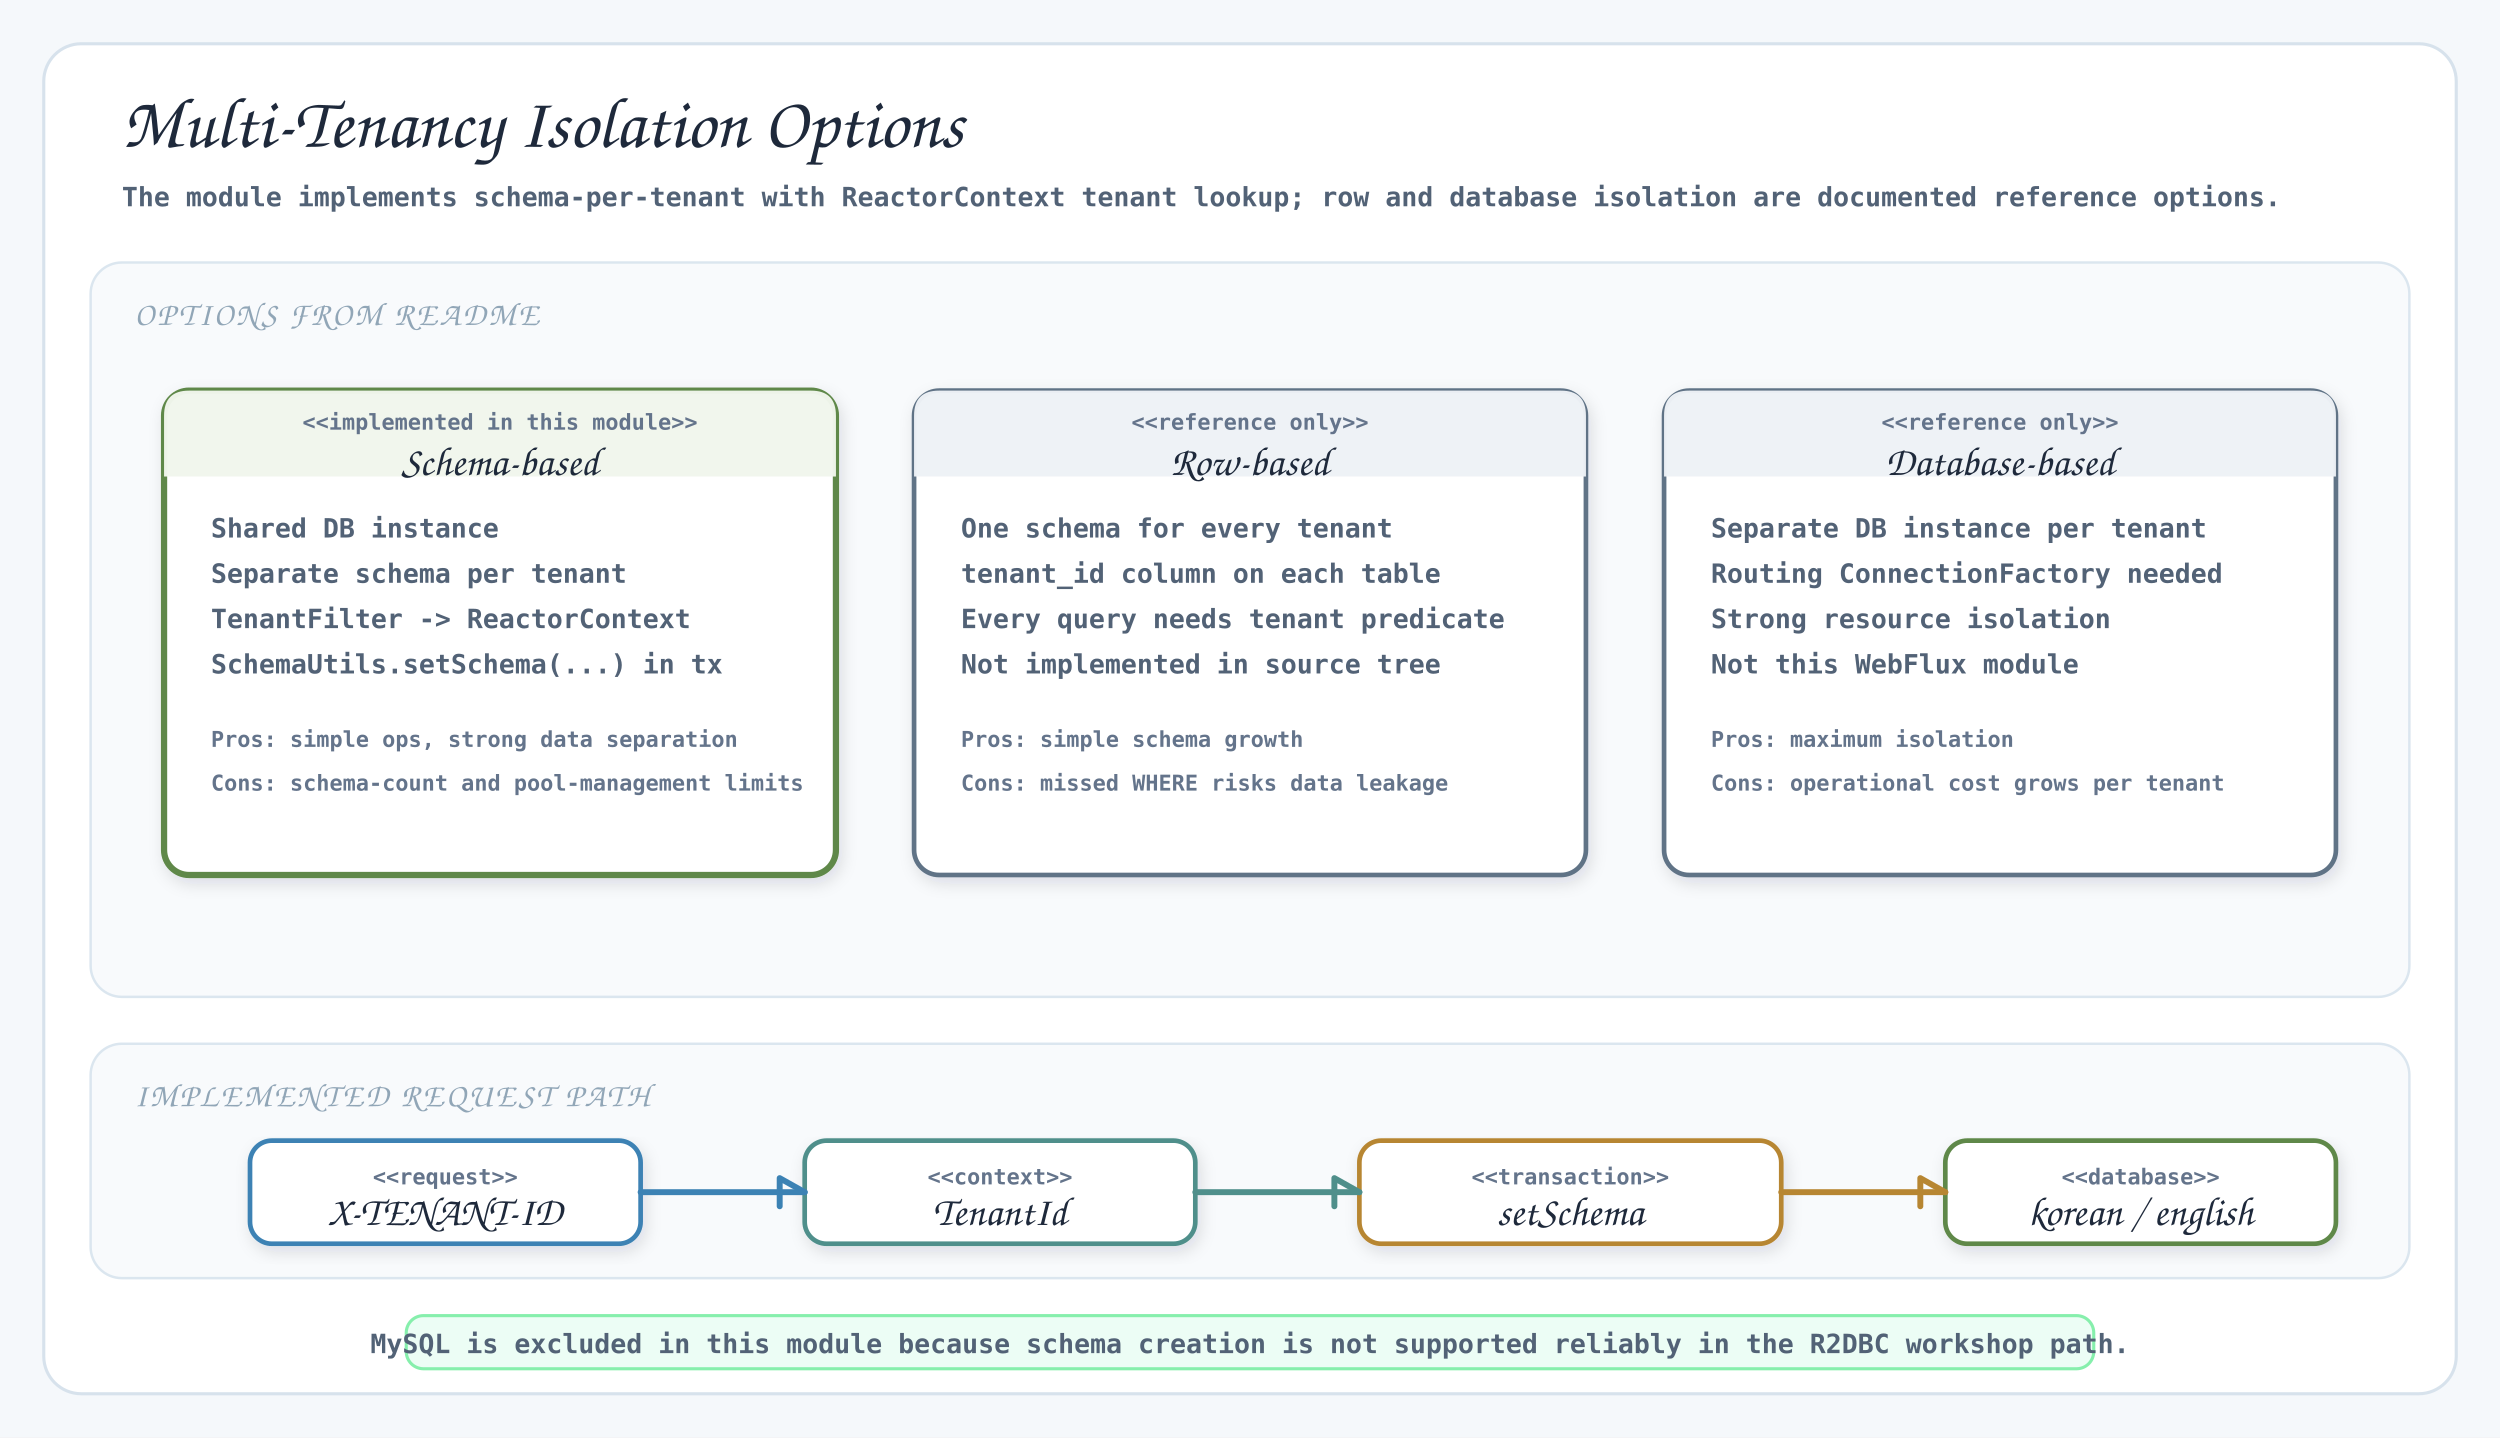
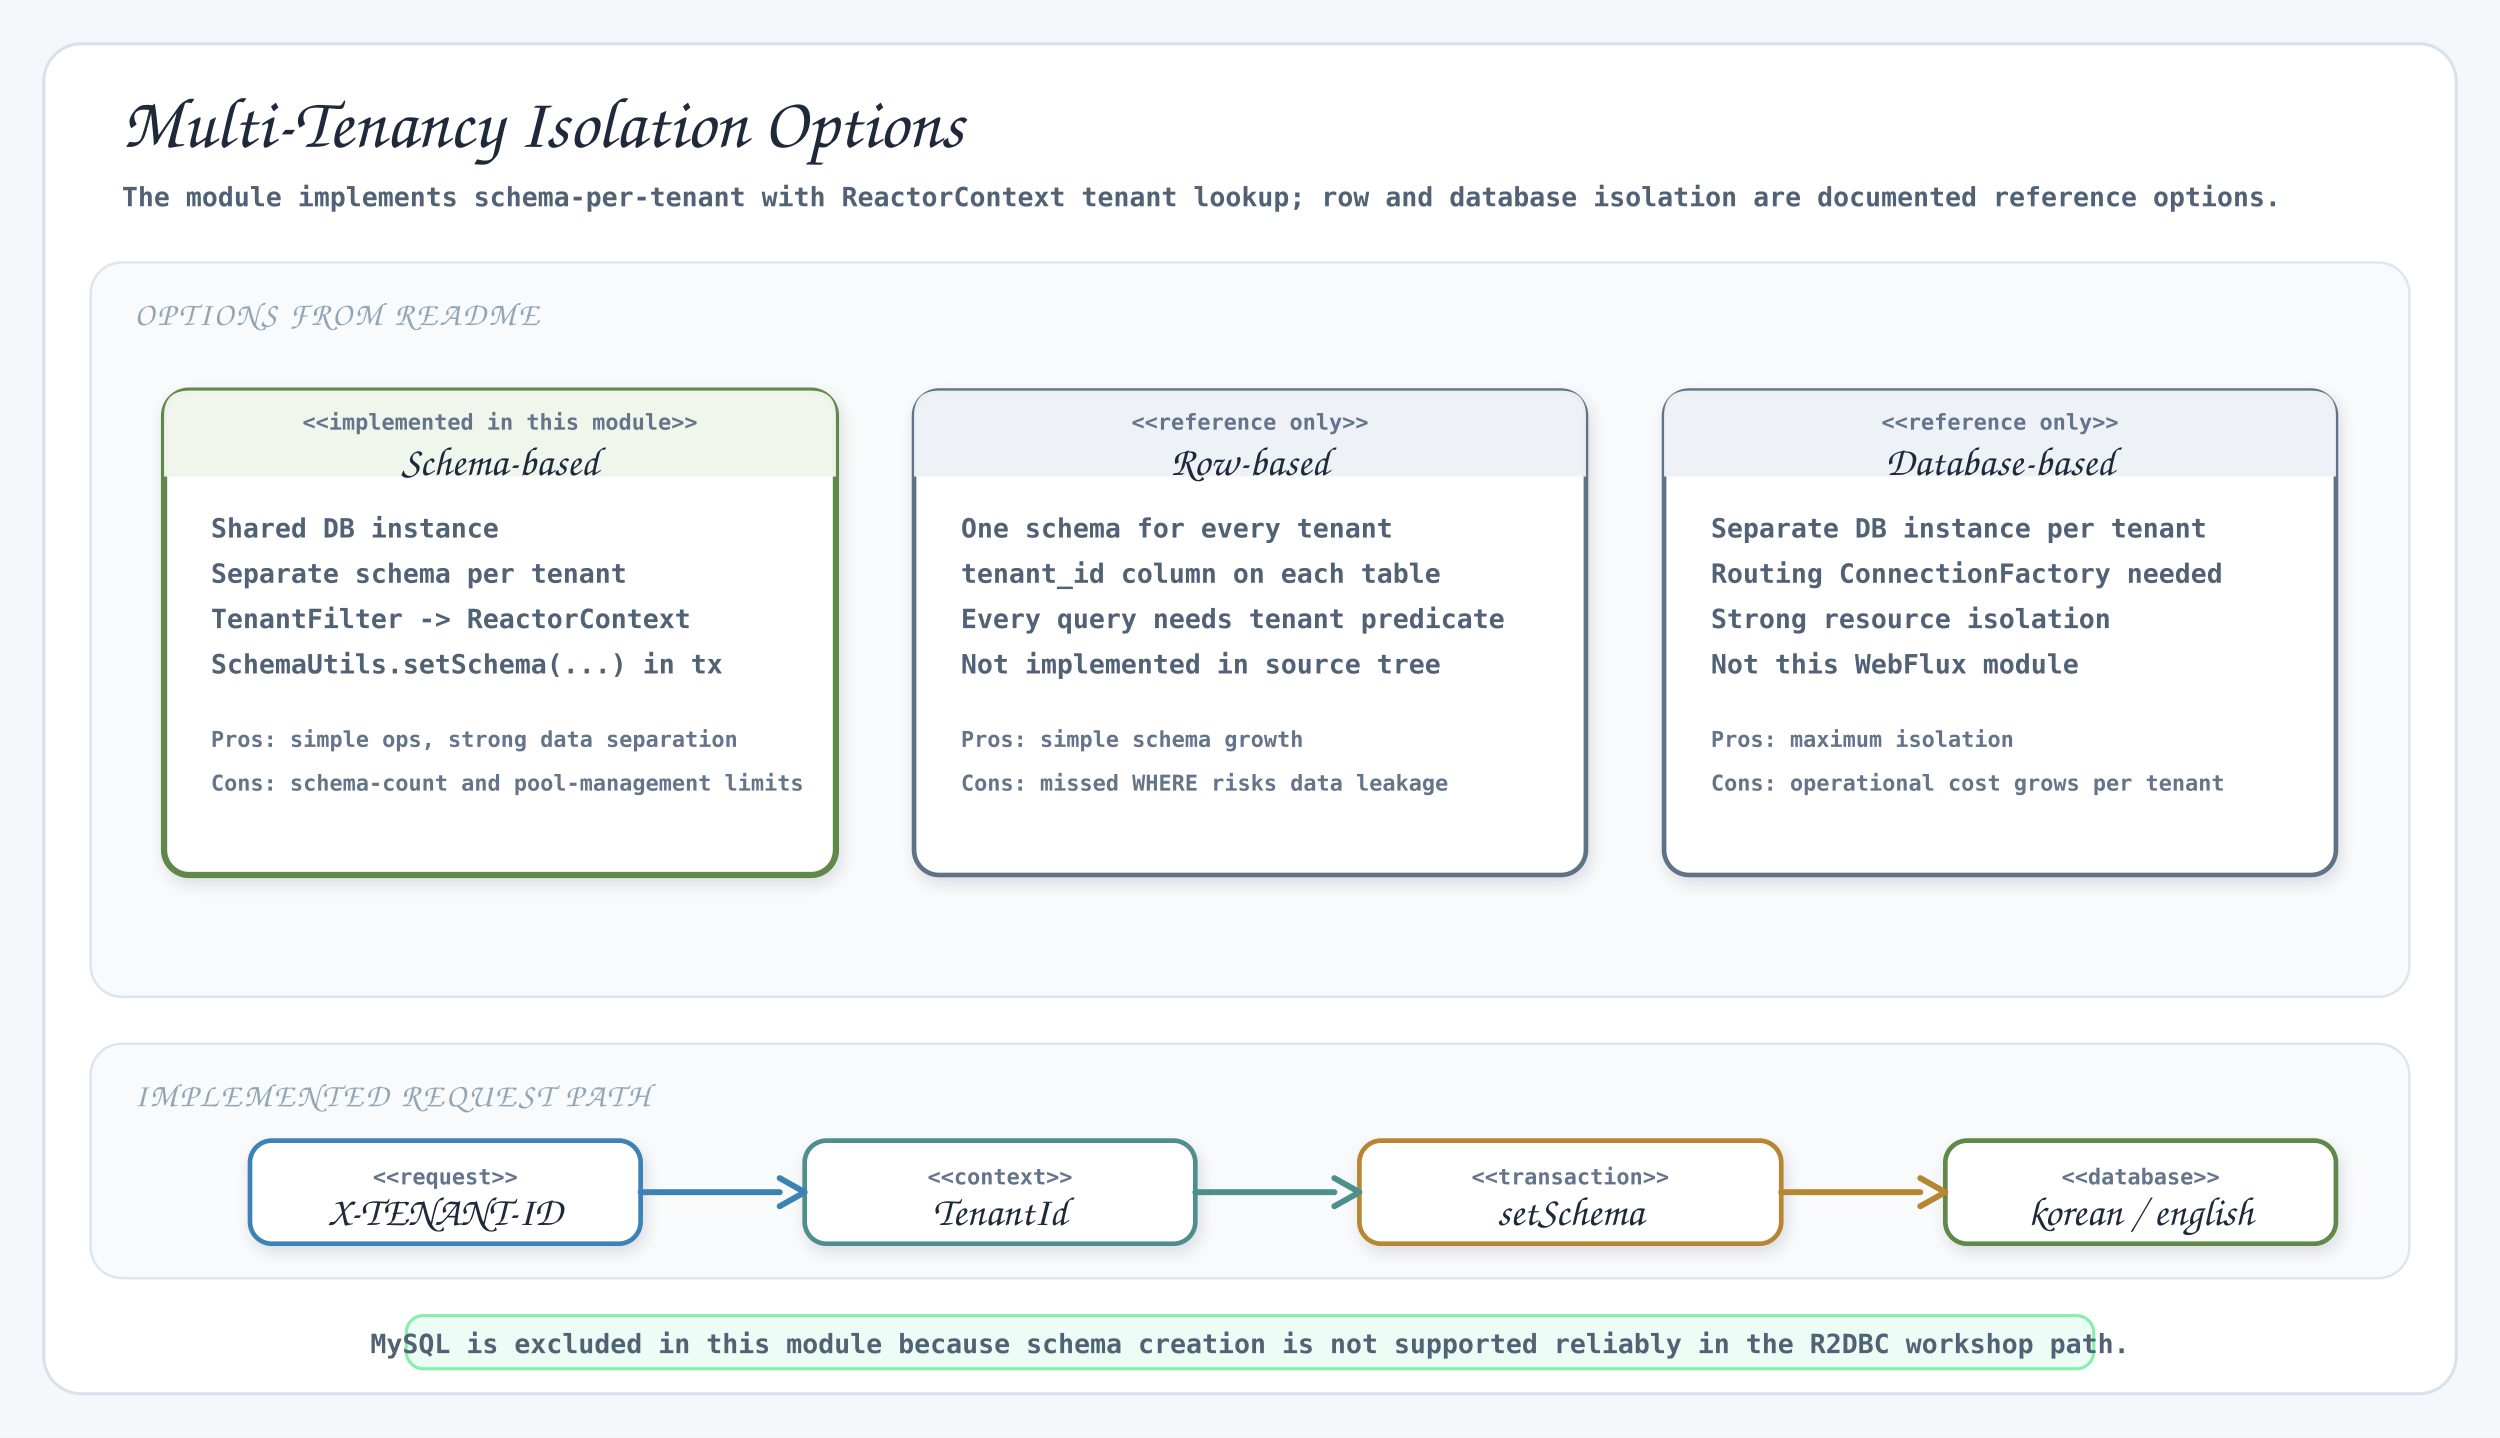
<svg xmlns="http://www.w3.org/2000/svg" viewBox="0 0 1600 920" width="1600" height="920" role="img" aria-label="Multi-tenancy isolation level options">
  <defs>
    <filter id="softShadow" x="-10%" y="-10%" width="120%" height="130%">
      <feDropShadow dx="2" dy="4" stdDeviation="5" flood-color="#1f2937" flood-opacity="0.12" />
    </filter>
    <style>
      .canvas{fill:#f5f8fb}
      .frame{fill:#fff;stroke:#d7e2ec;stroke-width:2}
      .lane{fill:#f8fafc;stroke:#dbe6ef;stroke-width:1.6}
      .laneTitle{font-family:"Architects Daughter","Comic Sans MS",cursive;font-size:21px;letter-spacing:.08em;fill:#91a6b7}
      .title{font-family:"Architects Daughter","Comic Sans MS",cursive;font-size:46px;fill:#1e293b}
      .subtitle,.detail,.note{font-family:"Comic Mono","SFMono-Regular",monospace;font-size:17px;fill:#526276;font-weight:700}
      .tiny{font-family:"Comic Mono","SFMono-Regular",monospace;font-size:14px;fill:#64748b;font-weight:700}
      .cardTitle{font-family:"Architects Daughter","Comic Sans MS",cursive;font-size:26px;fill:#1e293b}
      .card{filter:url(#softShadow)}
      .header{opacity:.97}
      .connector{fill:none;stroke-width:3.8;stroke-linecap:round;stroke-linejoin:round}
      .dash{stroke-dasharray:11 9}
      .blue{stroke:#3c82b4}.green{stroke:#5f8848}.gold{stroke:#b78632}.teal{stroke:#4f8f8b}.red{stroke:#b76b6b}.slate{stroke:#607386}
      .blueFill{fill:#eef5fa}.greenFill{fill:#f1f6ec}.goldFill{fill:#f7f0e2}.tealFill{fill:#eef7f6}.redFill{fill:#f8eeee}.slateFill{fill:#eef2f6}
      .noteBox{fill:#ecfdf5;stroke:#86efac;stroke-width:2}
      .warnBox{fill:#fff7ed;stroke:#d39b58;stroke-width:2.6}
    </style>
  </defs>
  <rect width="1600" height="920" class="canvas" />
  <rect x="28" y="28" width="1544" height="864" rx="24" class="frame" />
  <text x="78" y="94" class="title">Multi-Tenancy Isolation Options</text>
  <text x="78" y="132" class="subtitle">The module implements schema-per-tenant with ReactorContext tenant lookup; row and database isolation are documented reference options.</text>
  <rect x="58" y="168" width="1484" height="470" rx="20" class="lane" />
  <text x="86" y="208" class="laneTitle">OPTIONS FROM README</text>
  <g data-card="Schema-based implemented" data-x="105" data-y="250" data-width="430" data-height="310">
    <rect x="105" y="250" width="430" height="310" rx="16" fill="#fff" stroke="#5f8848" stroke-width="4" class="card" />
    <path class="header greenFill" d="M105,305 L105,266 Q105,250 121,250 L519,250 Q535,250 535,266 L535,305 Z" />
    <text x="320" y="275" class="tiny" text-anchor="middle">&lt;&lt;implemented in this module&gt;&gt;</text>
    <text x="320" y="304" class="cardTitle" text-anchor="middle">Schema-based</text>
    <text x="135" y="344" class="detail">Shared DB instance</text>
    <text x="135" y="373" class="detail">Separate schema per tenant</text>
    <text x="135" y="402" class="detail">TenantFilter -&gt; ReactorContext</text>
    <text x="135" y="431" class="detail">SchemaUtils.setSchema(...) in tx</text>
    <text x="135" y="478" class="tiny">Pros: simple ops, strong data separation</text>
    <text x="135" y="506" class="tiny">Cons: schema-count and pool-management limits</text>
  </g>
  <g data-card="Row-based reference" data-x="585" data-y="250" data-width="430" data-height="310">
    <rect x="585" y="250" width="430" height="310" rx="16" fill="#fff" stroke="#607386" stroke-width="3" class="card" />
    <path class="header slateFill" d="M585,305 L585,266 Q585,250 601,250 L999,250 Q1015,250 1015,266 L1015,305 Z" />
    <text x="800" y="275" class="tiny" text-anchor="middle">&lt;&lt;reference only&gt;&gt;</text>
    <text x="800" y="304" class="cardTitle" text-anchor="middle">Row-based</text>
    <text x="615" y="344" class="detail">One schema for every tenant</text>
    <text x="615" y="373" class="detail">tenant_id column on each table</text>
    <text x="615" y="402" class="detail">Every query needs tenant predicate</text>
    <text x="615" y="431" class="detail">Not implemented in source tree</text>
    <text x="615" y="478" class="tiny">Pros: simple schema growth</text>
    <text x="615" y="506" class="tiny">Cons: missed WHERE risks data leakage</text>
  </g>
  <g data-card="Database-based reference" data-x="1065" data-y="250" data-width="430" data-height="310">
    <rect x="1065" y="250" width="430" height="310" rx="16" fill="#fff" stroke="#607386" stroke-width="3" class="card" />
    <path class="header slateFill" d="M1065,305 L1065,266 Q1065,250 1081,250 L1479,250 Q1495,250 1495,266 L1495,305 Z" />
    <text x="1280" y="275" class="tiny" text-anchor="middle">&lt;&lt;reference only&gt;&gt;</text>
    <text x="1280" y="304" class="cardTitle" text-anchor="middle">Database-based</text>
    <text x="1095" y="344" class="detail">Separate DB instance per tenant</text>
    <text x="1095" y="373" class="detail">Routing ConnectionFactory needed</text>
    <text x="1095" y="402" class="detail">Strong resource isolation</text>
    <text x="1095" y="431" class="detail">Not this WebFlux module</text>
    <text x="1095" y="478" class="tiny">Pros: maximum isolation</text>
    <text x="1095" y="506" class="tiny">Cons: operational cost grows per tenant</text>
  </g>
  <rect x="58" y="668" width="1484" height="150" rx="20" class="lane" />
  <text x="86" y="708" class="laneTitle">IMPLEMENTED REQUEST PATH</text>
  <g data-card="Request tenant header" data-x="160" data-y="730" data-width="250" data-height="66">
    <rect x="160" y="730" width="250" height="66" rx="14" fill="#fff" stroke="#3c82b4" stroke-width="3" class="card" />
    <text x="285" y="758" class="tiny" text-anchor="middle">&lt;&lt;request&gt;&gt;</text>
    <text x="285" y="784" class="cardTitle" text-anchor="middle">X-TENANT-ID</text>
  </g>
  <g data-card="ReactorContext TenantId" data-x="515" data-y="730" data-width="250" data-height="66">
    <rect x="515" y="730" width="250" height="66" rx="14" fill="#fff" stroke="#4f8f8b" stroke-width="3" class="card" />
    <text x="640" y="758" class="tiny" text-anchor="middle">&lt;&lt;context&gt;&gt;</text>
    <text x="640" y="784" class="cardTitle" text-anchor="middle">TenantId</text>
  </g>
  <g data-card="Schema switch" data-x="870" data-y="730" data-width="270" data-height="66">
    <rect x="870" y="730" width="270" height="66" rx="14" fill="#fff" stroke="#b78632" stroke-width="3" class="card" />
    <text x="1005" y="758" class="tiny" text-anchor="middle">&lt;&lt;transaction&gt;&gt;</text>
    <text x="1005" y="784" class="cardTitle" text-anchor="middle">setSchema</text>
  </g>
  <g data-card="Tenant schemas" data-x="1245" data-y="730" data-width="250" data-height="66">
    <rect x="1245" y="730" width="250" height="66" rx="14" fill="#fff" stroke="#5f8848" stroke-width="3" class="card" />
    <text x="1370" y="758" class="tiny" text-anchor="middle">&lt;&lt;database&gt;&gt;</text>
    <text x="1370" y="784" class="cardTitle" text-anchor="middle">korean / english</text>
  </g>
-   <path class="connector blue" data-connector="request-to-context" d="M410 763 L515 763" />
-   <polyline points="515,763 499,754 499,772" fill="none" stroke="#3c82b4" stroke-width="3.8" stroke-linecap="round" stroke-linejoin="round" stroke-dasharray="none" />
-   <path class="connector teal" data-connector="context-to-schema-switch" d="M765 763 L870 763" />
-   <polyline points="870,763 854,754 854,772" fill="none" stroke="#4f8f8b" stroke-width="3.8" stroke-linecap="round" stroke-linejoin="round" stroke-dasharray="none" />
-   <path class="connector gold" data-connector="schema-switch-to-schema" d="M1140 763 L1245 763" />
-   <polyline points="1245,763 1229,754 1229,772" fill="none" stroke="#b78632" stroke-width="3.8" stroke-linecap="round" stroke-linejoin="round" stroke-dasharray="none" />
+   <path class="connector blue" data-connector="request-to-context" d="M410 763 L499 763" />
+   <polyline points="499,754 515,763 499,772" fill="none" stroke="#3c82b4" stroke-width="3.8" stroke-linecap="round" stroke-linejoin="round" stroke-dasharray="none" style="stroke-dasharray:none!important" />
+   <path class="connector teal" data-connector="context-to-schema-switch" d="M765 763 L854 763" />
+   <polyline points="854,754 870,763 854,772" fill="none" stroke="#4f8f8b" stroke-width="3.8" stroke-linecap="round" stroke-linejoin="round" stroke-dasharray="none" style="stroke-dasharray:none!important" />
+   <path class="connector gold" data-connector="schema-switch-to-schema" d="M1140 763 L1229 763" />
+   <polyline points="1229,754 1245,763 1229,772" fill="none" stroke="#b78632" stroke-width="3.8" stroke-linecap="round" stroke-linejoin="round" stroke-dasharray="none" style="stroke-dasharray:none!important" />
  <rect x="260" y="842" width="1080" height="34" rx="11" class="noteBox" />
  <text x="800" y="866" class="note" text-anchor="middle">MySQL is excluded in this module because schema creation is not supported reliably in the R2DBC workshop path.</text>
</svg>
